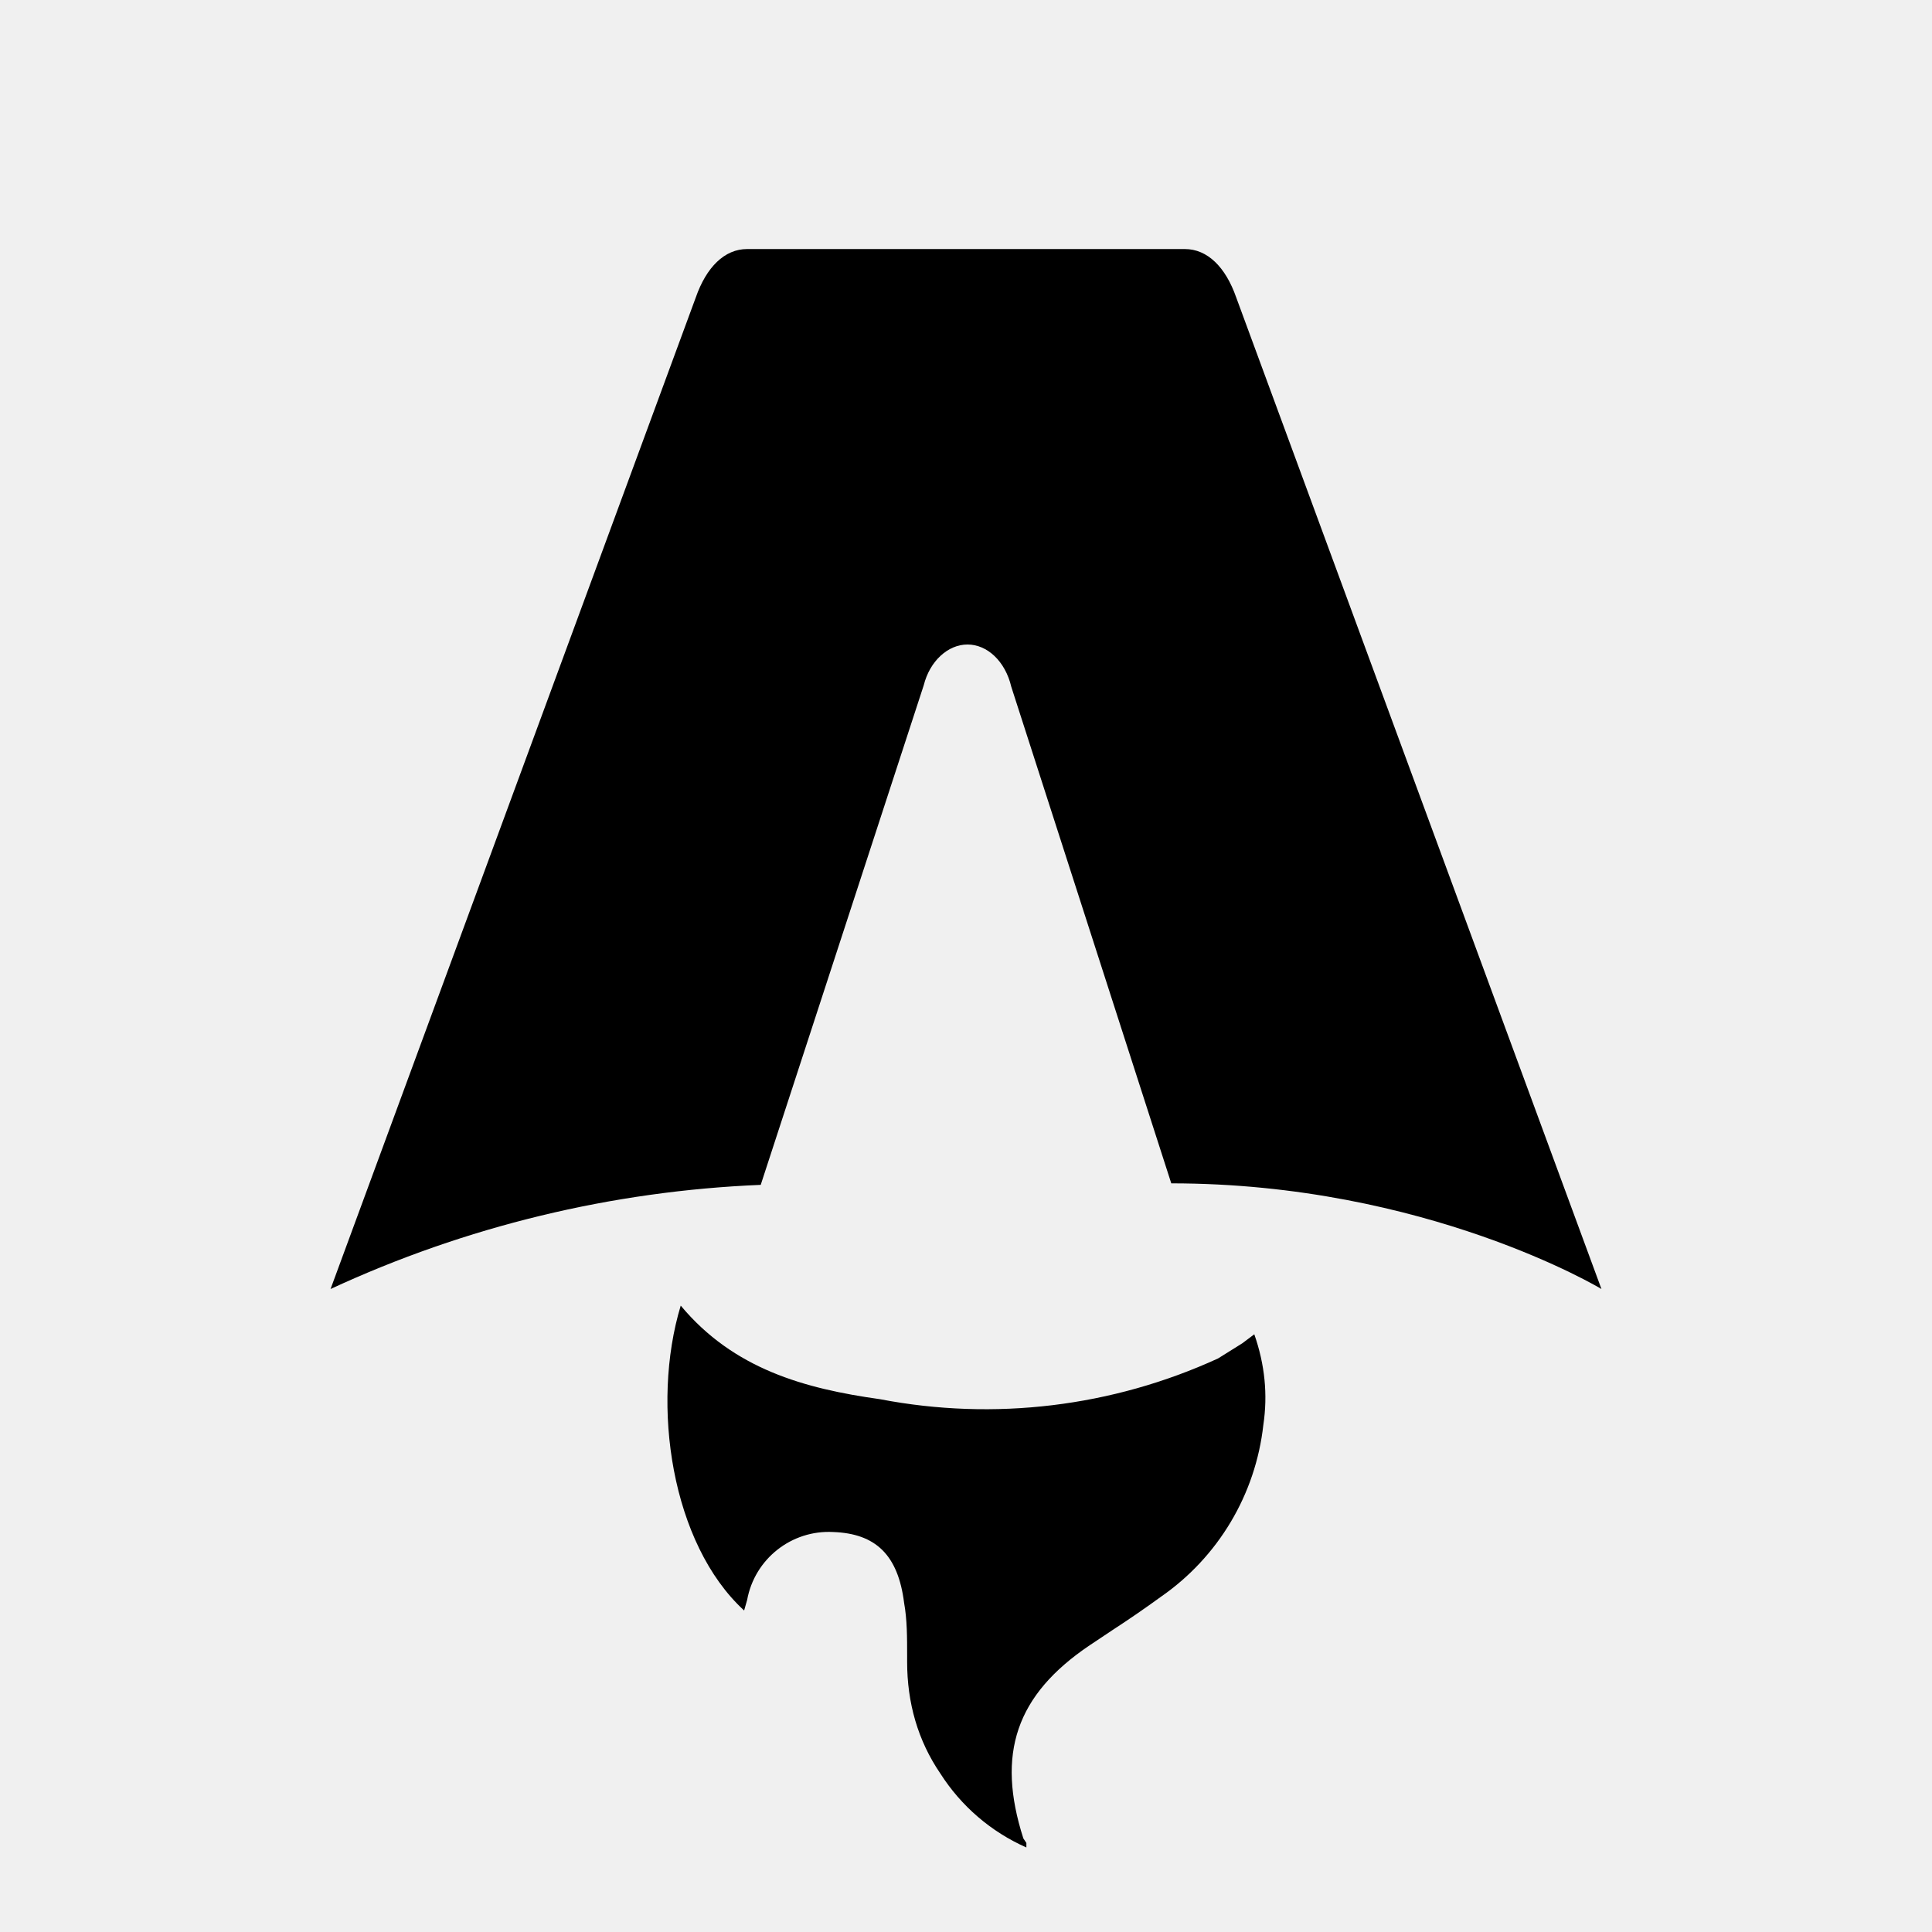
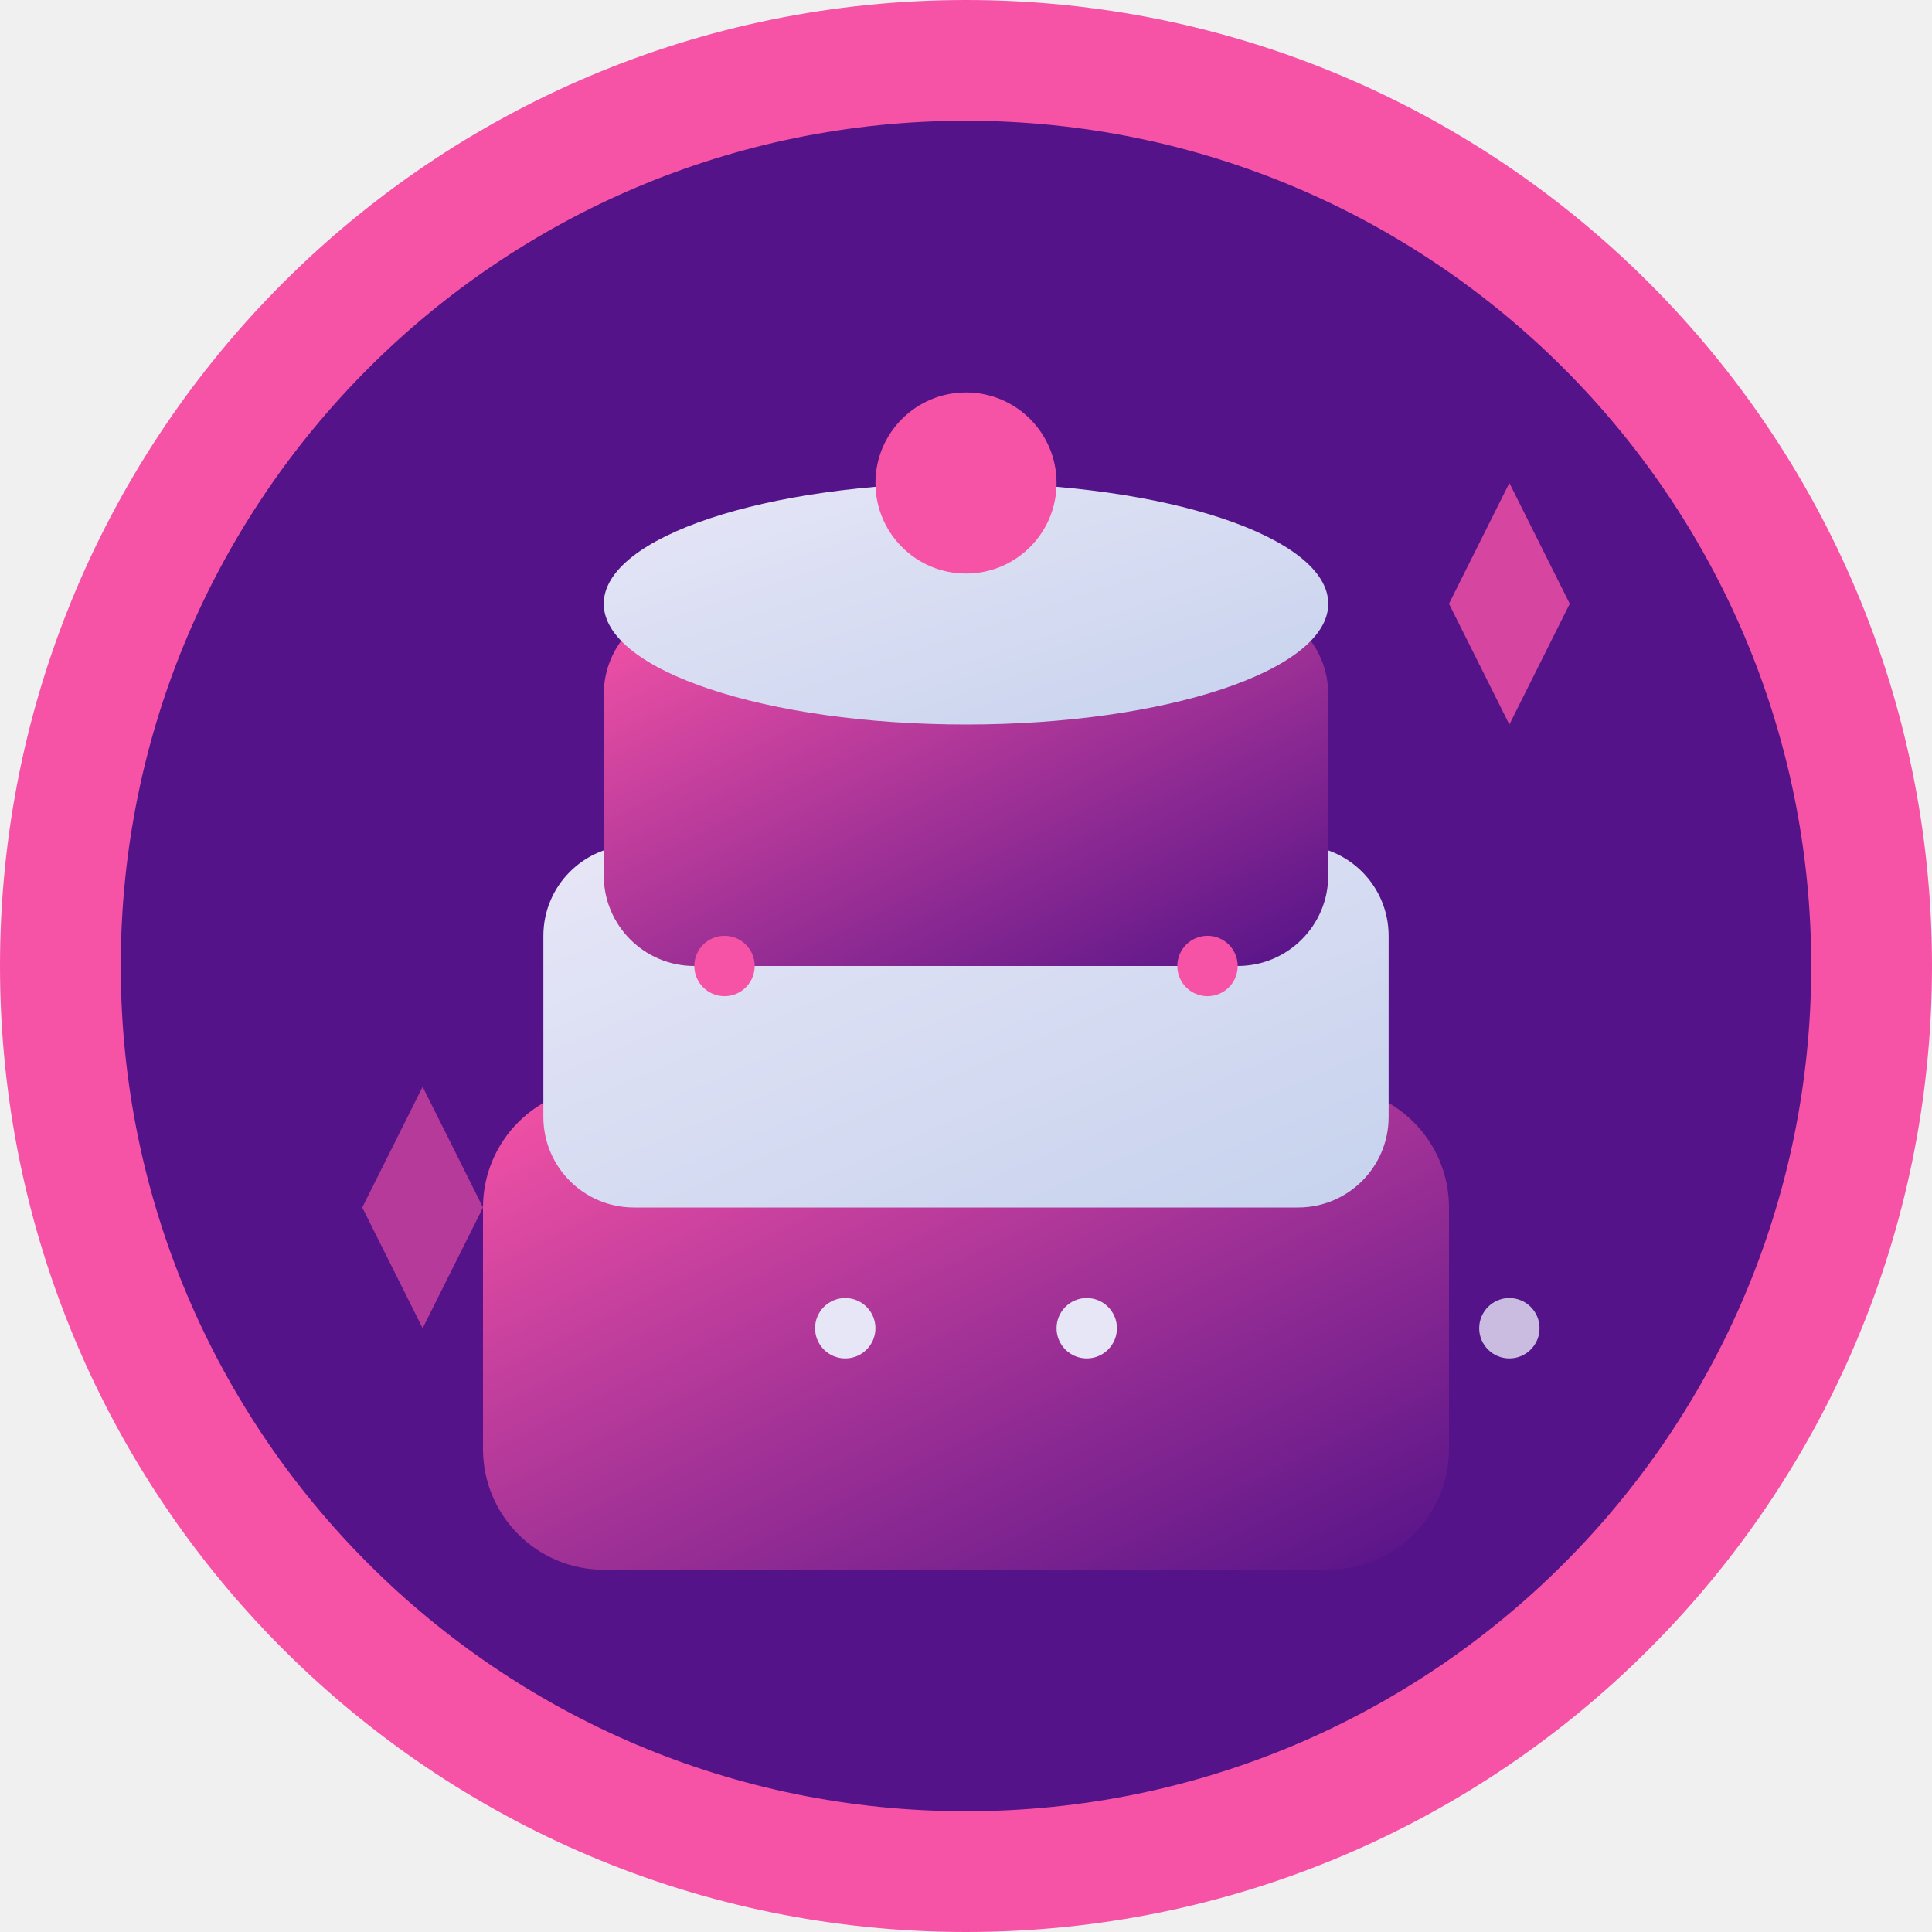
- <svg xmlns="http://www.w3.org/2000/svg" fill="none" viewBox="0 0 128 128">
-   <path d="M50.4 78.5a75.1 75.1 0 0 0-28.5 6.9l24.2-65.7c.7-2 1.9-3.2 3.4-3.2h29c1.5 0 2.7 1.2 3.4 3.2l24.2 65.7s-11.6-7-28.5-7L67 45.5c-.4-1.7-1.6-2.8-2.9-2.8-1.3 0-2.5 1.1-2.9 2.7L50.4 78.5Zm-1.1 28.2Zm-4.2-20.2c-2 6.6-.6 15.8 4.2 20.2a17.5 17.5 0 0 1 .2-.7 5.5 5.5 0 0 1 5.7-4.5c2.8.1 4.3 1.5 4.7 4.7.2 1.1.2 2.3.2 3.5v.4c0 2.7.7 5.2 2.2 7.4a13 13 0 0 0 5.7 4.9v-.3l-.2-.3c-1.8-5.6-.5-9.5 4.4-12.8l1.5-1a73 73 0 0 0 3.2-2.2 16 16 0 0 0 6.8-11.4c.3-2 .1-4-.6-6l-.8.6-1.6 1a37 37 0 0 1-22.4 2.7c-5-.7-9.7-2-13.2-6.2Z" />
-   <style>
-         path { fill: #000; }
-         @media (prefers-color-scheme: dark) {
-             path { fill: #FFF; }
-         }
-     </style>
+ <svg xmlns="http://www.w3.org/2000/svg" viewBox="0 0 32 32" width="32" height="32">
+   <defs>
+     <linearGradient id="cakeGradient" x1="0%" y1="0%" x2="100%" y2="100%">
+       <stop offset="0%" style="stop-color:#F653A6;stop-opacity:1" />
+       <stop offset="100%" style="stop-color:#541388;stop-opacity:1" />
+     </linearGradient>
+     <linearGradient id="frostingGradient" x1="0%" y1="0%" x2="100%" y2="100%">
+       <stop offset="0%" style="stop-color:#E7E6F7;stop-opacity:1" />
+       <stop offset="100%" style="stop-color:#C6D2ED;stop-opacity:1" />
+     </linearGradient>
+   </defs>
+   <circle cx="16" cy="16" r="15" fill="#541388" stroke="#F653A6" stroke-width="2" />
+   <rect x="8" y="18" width="16" height="8" rx="2" fill="url(#cakeGradient)" />
+   <rect x="9" y="14" width="14" height="6" rx="1.5" fill="url(#frostingGradient)" />
+   <rect x="10" y="10" width="12" height="6" rx="1.5" fill="url(#cakeGradient)" />
+   <ellipse cx="16" cy="10" rx="6" ry="2" fill="url(#frostingGradient)" />
+   <circle cx="16" cy="8" r="1.5" fill="#F653A6" />
+   <circle cx="12" cy="16" r="0.5" fill="#F653A6" />
+   <circle cx="20" cy="16" r="0.5" fill="#F653A6" />
+   <circle cx="14" cy="22" r="0.5" fill="#E7E6F7" />
+   <circle cx="18" cy="22" r="0.5" fill="#E7E6F7" />
+   <path d="M24 10 L25 8 L26 10 L25 12 Z" fill="#F653A6" opacity="0.8" />
+   <path d="M6 20 L7 18 L8 20 L7 22 Z" fill="#F653A6" opacity="0.6" />
+   <circle cx="25" cy="22" r="0.5" fill="#E7E6F7" opacity="0.8" />
</svg>
